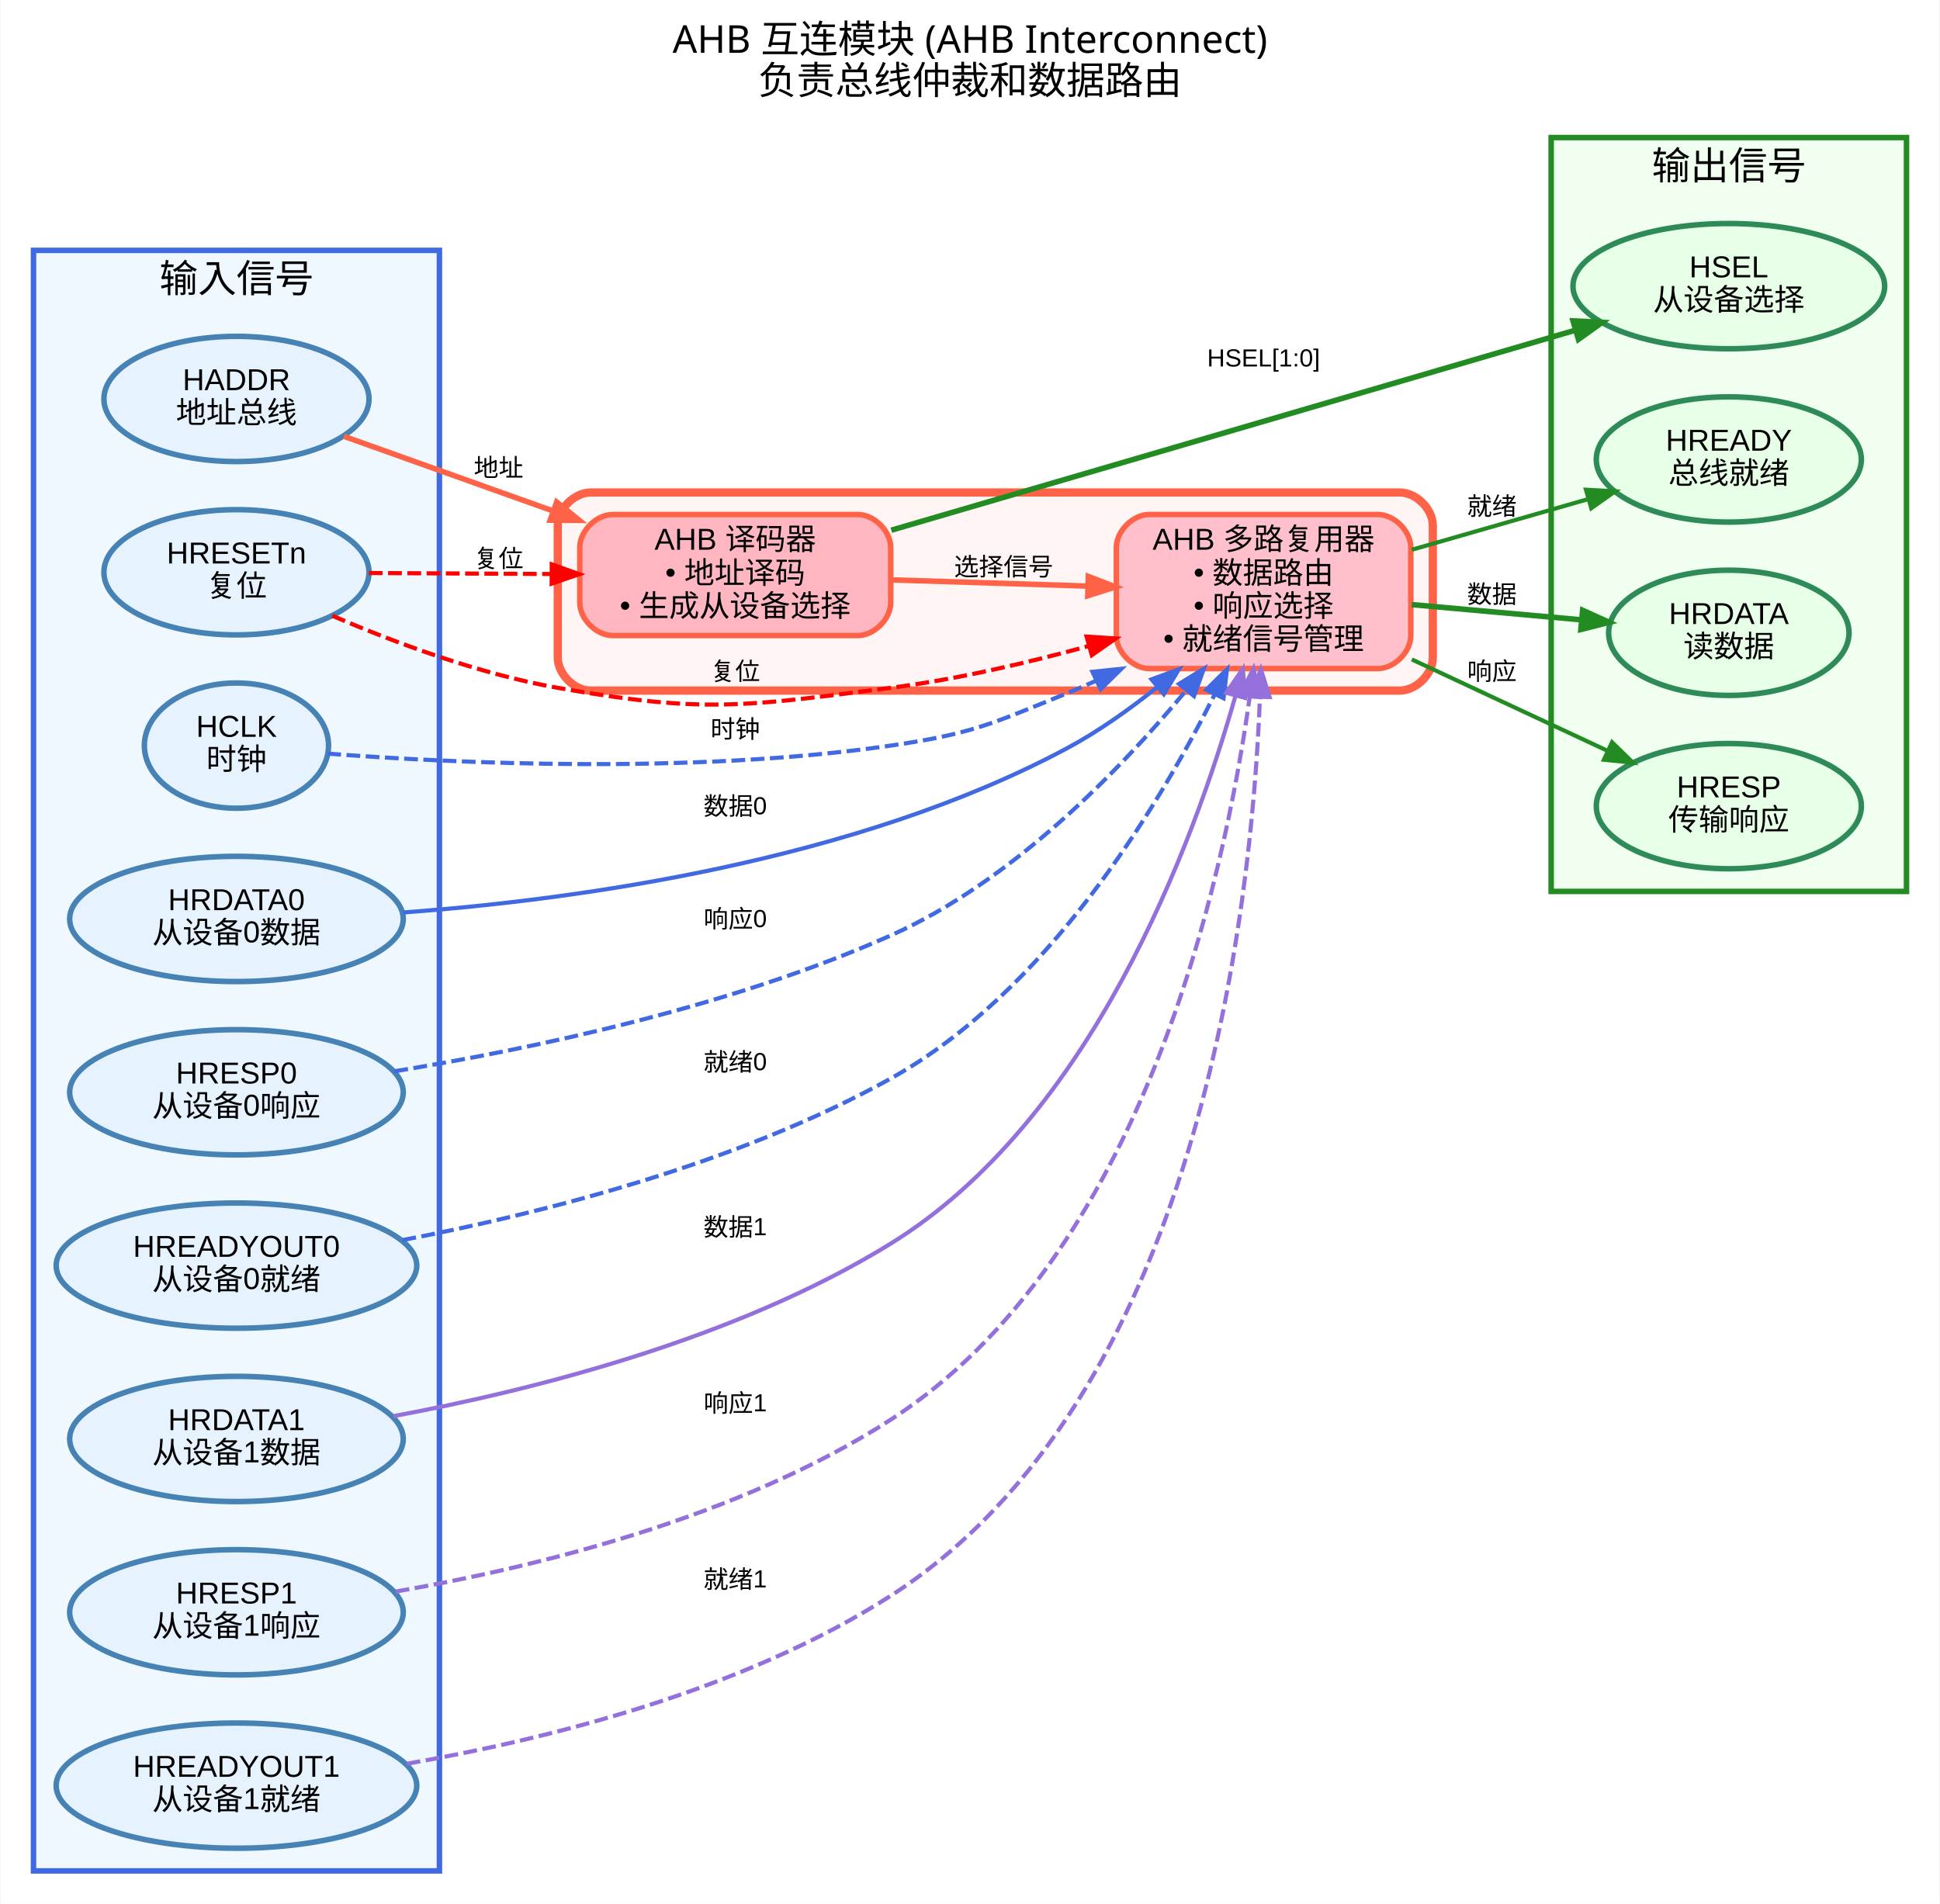
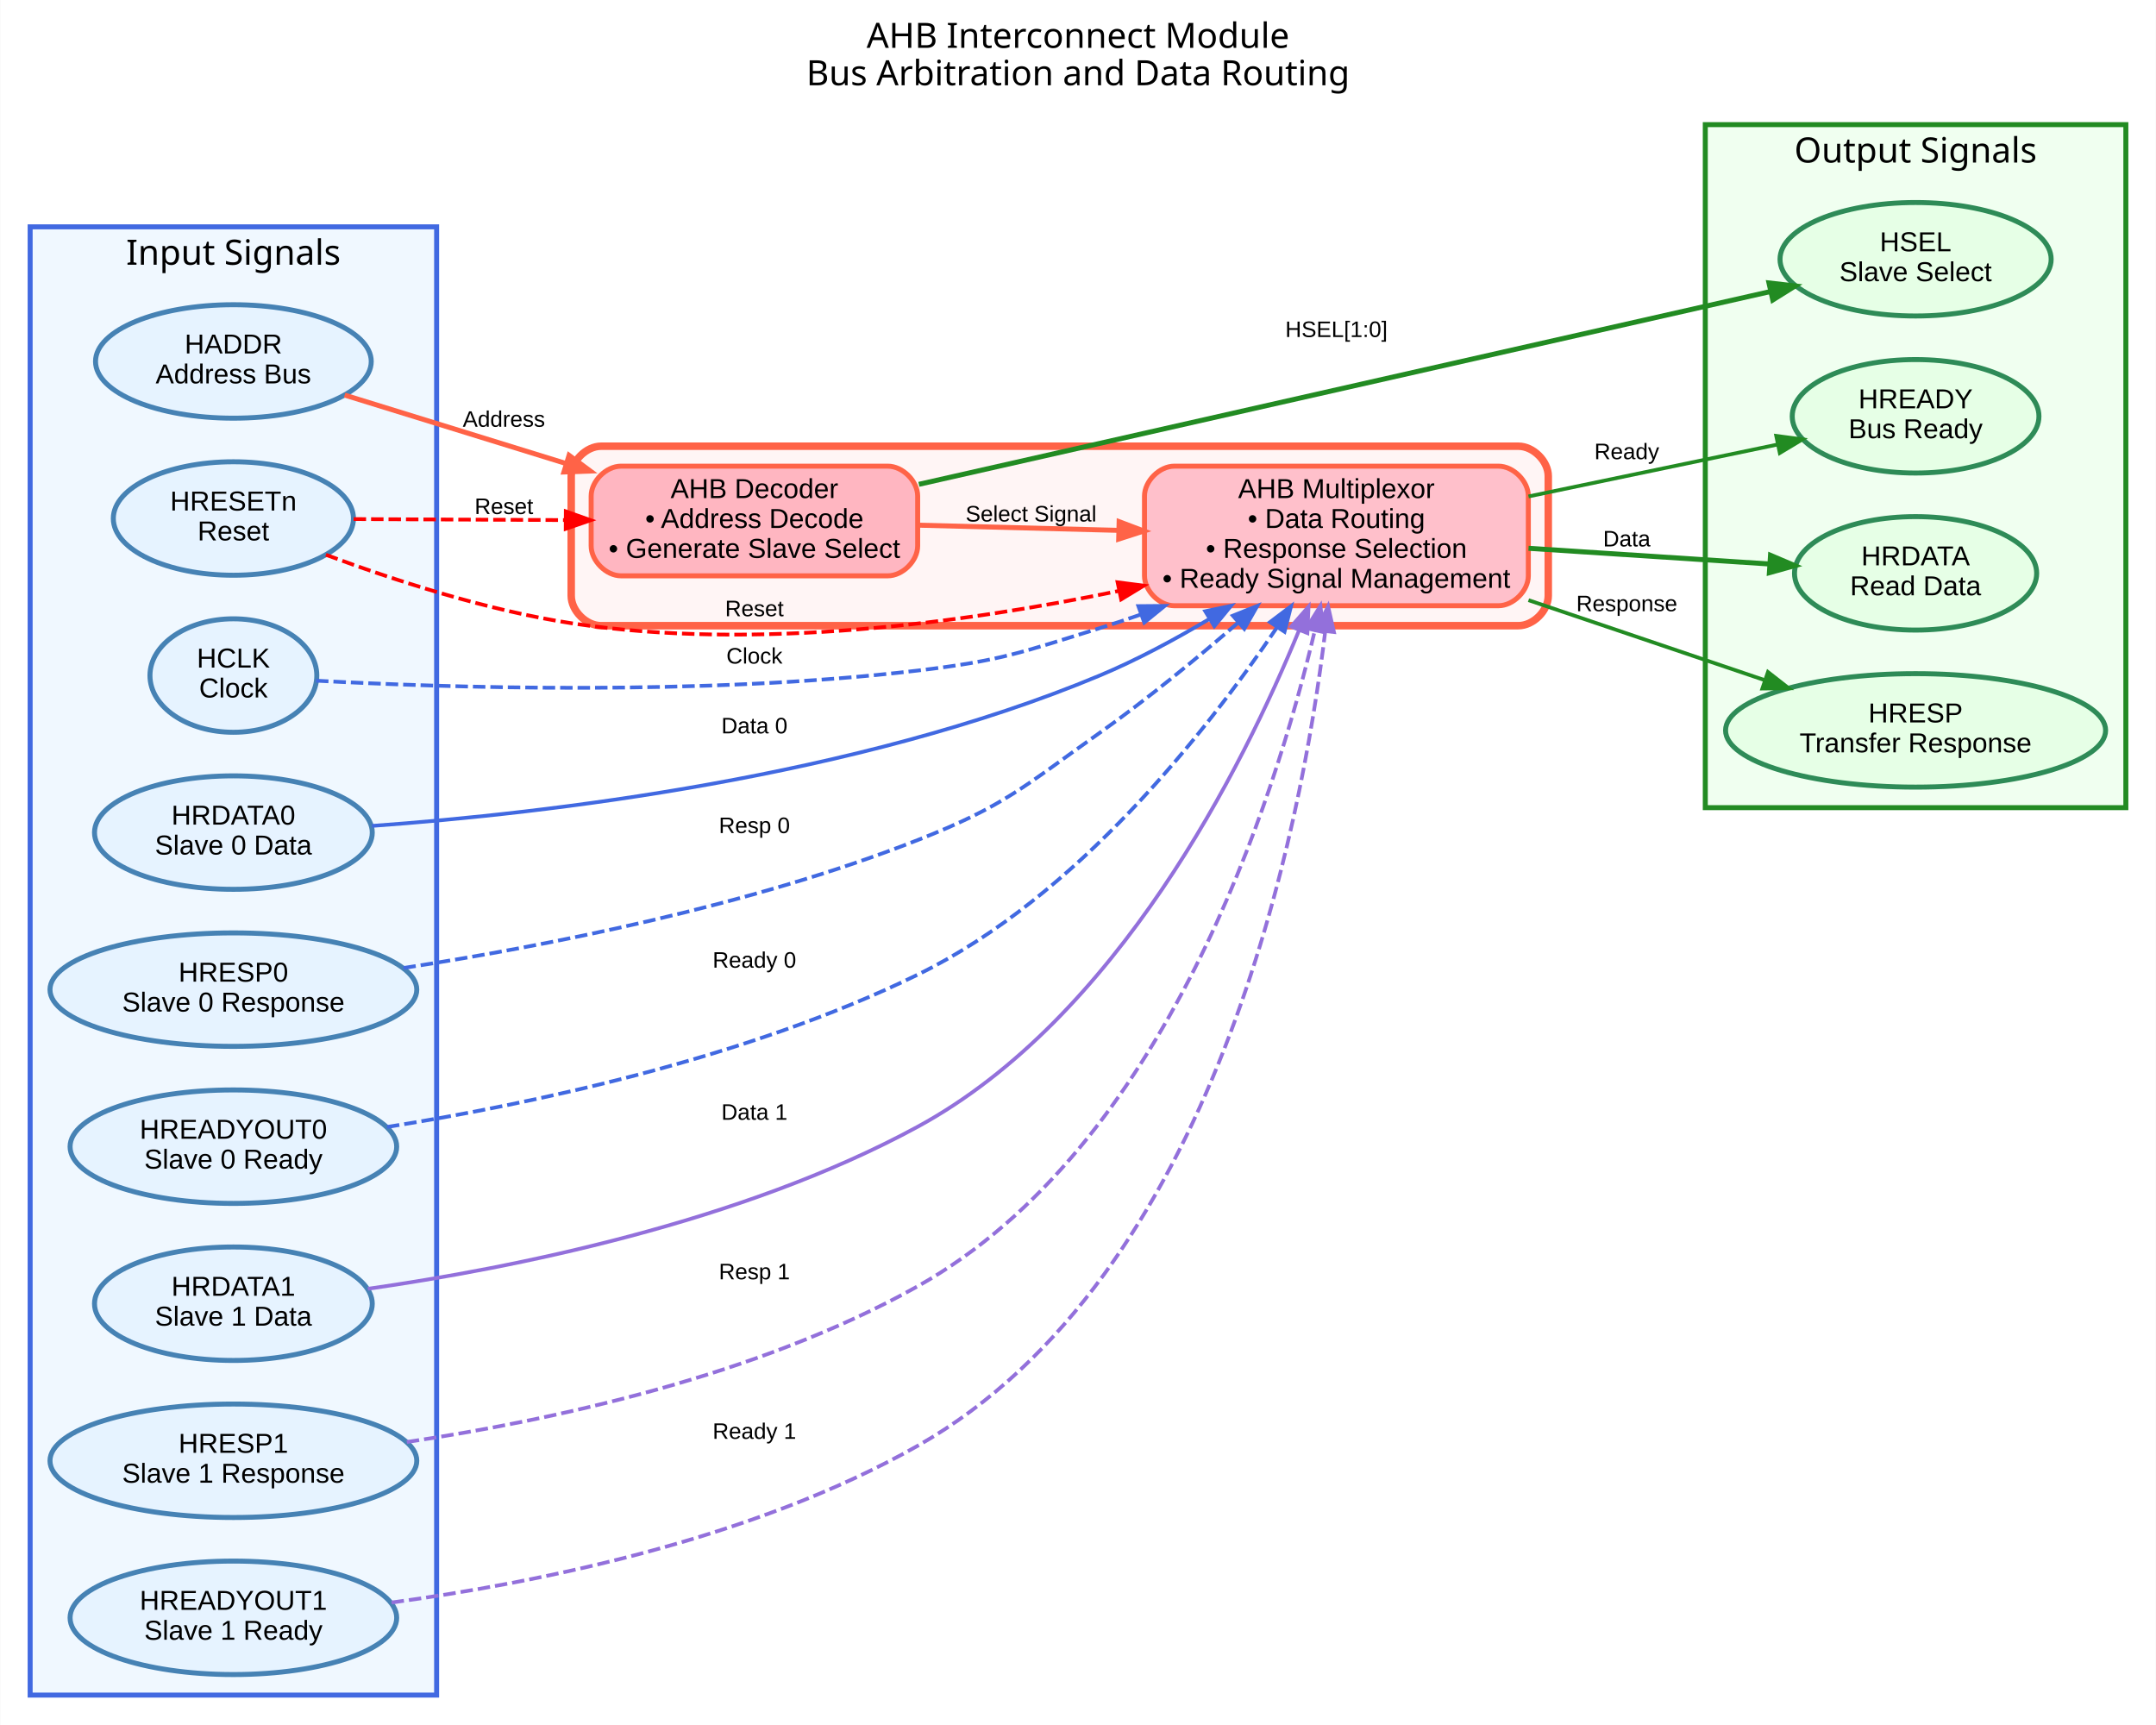
- <svg xmlns="http://www.w3.org/2000/svg" width="705pt" height="692pt" viewBox="0.00 0.00 704.66 692.00">
+ <svg xmlns="http://www.w3.org/2000/svg" width="865pt" height="692pt" viewBox="0.00 0.00 864.81 692.00">
  <g id="graph0" class="graph" transform="scale(1 1) rotate(0) translate(4 688)">
-     <polygon fill="white" stroke="transparent" points="-4,4 -4,-688 700.66,-688 700.66,4 -4,4" />
-     <text text-anchor="middle" x="348.33" y="-668.8" font-family="Arial Bold" font-size="14.00">AHB 互连模块 (AHB Interconnect)</text>
-     <text text-anchor="middle" x="348.33" y="-653.8" font-family="Arial Bold" font-size="14.00">负责总线仲裁和数据路由</text>
+     <polygon fill="white" stroke="transparent" points="-4,4 -4,-688 860.81,-688 860.81,4 -4,4" />
+     <text text-anchor="middle" x="428.41" y="-668.8" font-family="Arial Bold" font-size="14.00">AHB Interconnect Module</text>
+     <text text-anchor="middle" x="428.41" y="-653.8" font-family="Arial Bold" font-size="14.00">Bus Arbitration and Data Routing</text>
    <g id="clust1" class="cluster">
-       <polygon fill="#f0f8ff" stroke="#4169e1" stroke-width="2" points="8,-8 8,-597 155.52,-597 155.52,-8 8,-8" />
-       <text text-anchor="middle" x="81.76" y="-581.8" font-family="Arial Bold" font-size="14.00">输入信号</text>
+       <polygon fill="#f0f8ff" stroke="#4169e1" stroke-width="2" points="8,-8 8,-597 171.08,-597 171.08,-8 8,-8" />
+       <text text-anchor="middle" x="89.54" y="-581.8" font-family="Arial Bold" font-size="14.00">Input Signals</text>
    </g>
    <g id="clust2" class="cluster">
-       <path fill="#fff5f5" stroke="#ff6347" stroke-width="3" d="M210.52,-437C210.52,-437 504.52,-437 504.52,-437 510.52,-437 516.52,-443 516.52,-449 516.52,-449 516.52,-497 516.52,-497 516.52,-503 510.52,-509 504.52,-509 504.52,-509 210.52,-509 210.52,-509 204.52,-509 198.52,-503 198.52,-497 198.52,-497 198.52,-449 198.52,-449 198.52,-443 204.52,-437 210.52,-437" />
+       <path fill="#fff5f5" stroke="#ff6347" stroke-width="3" d="M237.08,-437C237.08,-437 605.08,-437 605.08,-437 611.08,-437 617.08,-443 617.08,-449 617.08,-449 617.08,-497 617.08,-497 617.08,-503 611.08,-509 605.08,-509 605.08,-509 237.08,-509 237.08,-509 231.08,-509 225.08,-503 225.08,-497 225.08,-497 225.08,-449 225.08,-449 225.08,-443 231.08,-437 237.08,-437" />
    </g>
    <g id="clust3" class="cluster">
-       <polygon fill="#f0fff0" stroke="#228b22" stroke-width="2" points="559.52,-364 559.52,-638 688.66,-638 688.66,-364 559.52,-364" />
-       <text text-anchor="middle" x="624.09" y="-622.8" font-family="Arial Bold" font-size="14.00">输出信号</text>
+       <polygon fill="#f0fff0" stroke="#228b22" stroke-width="2" points="680.08,-364 680.08,-638 848.81,-638 848.81,-364 680.08,-364" />
+       <text text-anchor="middle" x="764.45" y="-622.8" font-family="Arial Bold" font-size="14.00">Output Signals</text>
    </g>
    <g id="node1" class="node">
-       <ellipse fill="#e6f3ff" stroke="#4682b4" stroke-width="2" cx="81.76" cy="-417" rx="33.47" ry="22.76" />
-       <text text-anchor="middle" x="81.76" y="-420.2" font-family="Arial" font-size="11.00">HCLK</text>
-       <text text-anchor="middle" x="81.76" y="-408.2" font-family="Arial" font-size="11.00">时钟</text>
+       <ellipse fill="#e6f3ff" stroke="#4682b4" stroke-width="2" cx="89.54" cy="-417" rx="33.47" ry="22.76" />
+       <text text-anchor="middle" x="89.54" y="-420.2" font-family="Arial" font-size="11.00">HCLK</text>
+       <text text-anchor="middle" x="89.54" y="-408.2" font-family="Arial" font-size="11.00">Clock</text>
    </g>
    <g id="node11" class="node">
-       <path fill="#ffc0cb" stroke="#ff6347" stroke-width="2" d="M496.52,-501C496.52,-501 413.52,-501 413.52,-501 407.52,-501 401.52,-495 401.52,-489 401.52,-489 401.52,-457 401.52,-457 401.52,-451 407.52,-445 413.52,-445 413.52,-445 496.52,-445 496.52,-445 502.52,-445 508.52,-451 508.52,-457 508.52,-457 508.52,-489 508.52,-489 508.52,-495 502.52,-501 496.52,-501" />
-       <text text-anchor="middle" x="455.02" y="-488.2" font-family="Arial" font-size="11.00">AHB 多路复用器</text>
-       <text text-anchor="middle" x="455.02" y="-476.2" font-family="Arial" font-size="11.00">• 数据路由</text>
-       <text text-anchor="middle" x="455.02" y="-464.2" font-family="Arial" font-size="11.00">• 响应选择</text>
-       <text text-anchor="middle" x="455.02" y="-452.2" font-family="Arial" font-size="11.00">• 就绪信号管理</text>
+       <path fill="#ffc0cb" stroke="#ff6347" stroke-width="2" d="M597.08,-501C597.08,-501 467.08,-501 467.08,-501 461.08,-501 455.08,-495 455.08,-489 455.08,-489 455.08,-457 455.08,-457 455.08,-451 461.08,-445 467.08,-445 467.08,-445 597.08,-445 597.08,-445 603.08,-445 609.08,-451 609.08,-457 609.08,-457 609.08,-489 609.08,-489 609.08,-495 603.08,-501 597.08,-501" />
+       <text text-anchor="middle" x="532.08" y="-488.2" font-family="Arial" font-size="11.00">AHB Multiplexor</text>
+       <text text-anchor="middle" x="532.08" y="-476.2" font-family="Arial" font-size="11.00">• Data Routing</text>
+       <text text-anchor="middle" x="532.08" y="-464.2" font-family="Arial" font-size="11.00">• Response Selection</text>
+       <text text-anchor="middle" x="532.08" y="-452.2" font-family="Arial" font-size="11.00">• Ready Signal Management</text>
    </g>
    <g id="edge1" class="edge">
-       <path fill="none" stroke="#4169e1" stroke-width="1.5" stroke-dasharray="5,2" d="M114.76,-414.1C160.45,-410.61 246.91,-406.45 319.52,-417 348.88,-421.27 356.03,-424.83 383.52,-436 386.99,-437.41 390.52,-438.94 394.05,-440.54" />
-       <polygon fill="#4169e1" stroke="#4169e1" stroke-width="1.5" points="392.83,-443.83 403.37,-444.93 395.81,-437.5 392.83,-443.83" />
-       <text text-anchor="middle" x="263.02" y="-419.8" font-family="Arial" font-size="9.00">时钟</text>
+       <path fill="none" stroke="#4169e1" stroke-width="1.5" stroke-dasharray="5,2" d="M122.69,-414.94C173.96,-412.18 277.3,-408.71 364.08,-419 397.16,-422.92 405.27,-426.1 437.08,-436 442.55,-437.7 448.15,-439.58 453.77,-441.54" />
+       <polygon fill="#4169e1" stroke="#4169e1" stroke-width="1.5" points="452.62,-444.85 463.21,-444.94 454.99,-438.26 452.62,-444.85" />
+       <text text-anchor="middle" x="298.58" y="-421.8" font-family="Arial" font-size="9.00">Clock</text>
    </g>
    <g id="node2" class="node">
-       <ellipse fill="#e6f3ff" stroke="#4682b4" stroke-width="2" cx="81.76" cy="-480" rx="48.17" ry="22.76" />
-       <text text-anchor="middle" x="81.76" y="-483.2" font-family="Arial" font-size="11.00">HRESETn</text>
-       <text text-anchor="middle" x="81.76" y="-471.2" font-family="Arial" font-size="11.00">复位</text>
+       <ellipse fill="#e6f3ff" stroke="#4682b4" stroke-width="2" cx="89.54" cy="-480" rx="48.17" ry="22.76" />
+       <text text-anchor="middle" x="89.54" y="-483.2" font-family="Arial" font-size="11.00">HRESETn</text>
+       <text text-anchor="middle" x="89.54" y="-471.2" font-family="Arial" font-size="11.00">Reset</text>
    </g>
    <g id="node10" class="node">
-       <path fill="#ffb6c1" stroke="#ff6347" stroke-width="2" d="M307.52,-501C307.52,-501 218.52,-501 218.52,-501 212.52,-501 206.52,-495 206.52,-489 206.52,-489 206.52,-469 206.52,-469 206.52,-463 212.52,-457 218.52,-457 218.52,-457 307.52,-457 307.52,-457 313.52,-457 319.52,-463 319.52,-469 319.52,-469 319.52,-489 319.52,-489 319.52,-495 313.52,-501 307.52,-501" />
-       <text text-anchor="middle" x="263.02" y="-488.2" font-family="Arial" font-size="11.00">AHB 译码器</text>
-       <text text-anchor="middle" x="263.02" y="-476.2" font-family="Arial" font-size="11.00">• 地址译码</text>
-       <text text-anchor="middle" x="263.02" y="-464.2" font-family="Arial" font-size="11.00">• 生成从设备选择</text>
+       <path fill="#ffb6c1" stroke="#ff6347" stroke-width="2" d="M352.08,-501C352.08,-501 245.08,-501 245.08,-501 239.08,-501 233.08,-495 233.08,-489 233.08,-489 233.08,-469 233.08,-469 233.08,-463 239.08,-457 245.08,-457 245.08,-457 352.08,-457 352.08,-457 358.08,-457 364.08,-463 364.08,-469 364.08,-469 364.08,-489 364.08,-489 364.08,-495 358.08,-501 352.08,-501" />
+       <text text-anchor="middle" x="298.58" y="-488.2" font-family="Arial" font-size="11.00">AHB Decoder</text>
+       <text text-anchor="middle" x="298.58" y="-476.2" font-family="Arial" font-size="11.00">• Address Decode</text>
+       <text text-anchor="middle" x="298.58" y="-464.2" font-family="Arial" font-size="11.00">• Generate Slave Select</text>
    </g>
    <g id="edge2" class="edge">
-       <path fill="none" stroke="#ff0000" stroke-width="1.5" stroke-dasharray="5,2" d="M129.86,-479.74C150.1,-479.62 174.1,-479.49 196.07,-479.37" />
-       <polygon fill="#ff0000" stroke="#ff0000" stroke-width="1.5" points="196.34,-482.87 206.32,-479.31 196.3,-475.87 196.34,-482.87" />
-       <text text-anchor="middle" x="177.02" y="-481.8" font-family="Arial" font-size="9.00">复位</text>
+       <path fill="none" stroke="#ff0000" stroke-width="1.5" stroke-dasharray="5,2" d="M137.78,-479.77C162.86,-479.65 194.28,-479.5 222.61,-479.36" />
+       <polygon fill="#ff0000" stroke="#ff0000" stroke-width="1.5" points="222.91,-482.86 232.89,-479.31 222.87,-475.86 222.91,-482.86" />
+       <text text-anchor="middle" x="198.08" y="-481.8" font-family="Arial" font-size="9.00">Reset</text>
    </g>
    <g id="edge3" class="edge">
-       <path fill="none" stroke="#ff0000" stroke-width="1.5" stroke-dasharray="5,2" d="M116.6,-464.18C139.23,-454.49 169.99,-443.02 198.52,-438 251.49,-428.69 266.18,-431.17 319.52,-438 343.39,-441.06 369.08,-447.04 391.54,-453.21" />
-       <polygon fill="#ff0000" stroke="#ff0000" stroke-width="1.5" points="390.71,-456.62 401.29,-455.96 392.61,-449.88 390.71,-456.62" />
-       <text text-anchor="middle" x="263.02" y="-440.8" font-family="Arial" font-size="9.00">复位</text>
+       <path fill="none" stroke="#ff0000" stroke-width="1.5" stroke-dasharray="5,2" d="M126.66,-465.44C153.36,-455.5 190.85,-443.22 225.08,-438 298.94,-426.74 383.32,-438.2 444.75,-450.93" />
+       <polygon fill="#ff0000" stroke="#ff0000" stroke-width="1.5" points="444.28,-454.41 454.79,-453.06 445.73,-447.56 444.28,-454.41" />
+       <text text-anchor="middle" x="298.58" y="-440.8" font-family="Arial" font-size="9.00">Reset</text>
    </g>
    <g id="node3" class="node">
-       <ellipse fill="#e6f3ff" stroke="#4682b4" stroke-width="2" cx="81.76" cy="-543" rx="48.17" ry="22.76" />
-       <text text-anchor="middle" x="81.76" y="-546.2" font-family="Arial" font-size="11.00">HADDR</text>
-       <text text-anchor="middle" x="81.76" y="-534.2" font-family="Arial" font-size="11.00">地址总线</text>
+       <ellipse fill="#e6f3ff" stroke="#4682b4" stroke-width="2" cx="89.54" cy="-543" rx="55.31" ry="22.76" />
+       <text text-anchor="middle" x="89.54" y="-546.2" font-family="Arial" font-size="11.00">HADDR</text>
+       <text text-anchor="middle" x="89.54" y="-534.2" font-family="Arial" font-size="11.00">Address Bus</text>
    </g>
    <g id="edge4" class="edge">
-       <path fill="none" stroke="#ff6347" stroke-width="2" d="M120.78,-529.43C142.83,-521.55 171.21,-511.42 196.74,-502.31" />
-       <polygon fill="#ff6347" stroke="#ff6347" stroke-width="2" points="198.12,-505.53 206.36,-498.87 195.77,-498.94 198.12,-505.53" />
-       <text text-anchor="middle" x="177.02" y="-514.8" font-family="Arial" font-size="9.00">地址</text>
+       <path fill="none" stroke="#ff6347" stroke-width="2" d="M134.19,-529.51C159.88,-521.56 193.06,-511.31 222.81,-502.11" />
+       <polygon fill="#ff6347" stroke="#ff6347" stroke-width="2" points="224.22,-505.34 232.74,-499.04 222.16,-498.65 224.22,-505.34" />
+       <text text-anchor="middle" x="198.08" y="-516.8" font-family="Arial" font-size="9.00">Address</text>
    </g>
    <g id="node4" class="node">
-       <ellipse fill="#e6f3ff" stroke="#4682b4" stroke-width="2" cx="81.76" cy="-354" rx="60.62" ry="22.76" />
-       <text text-anchor="middle" x="81.76" y="-357.2" font-family="Arial" font-size="11.00">HRDATA0</text>
-       <text text-anchor="middle" x="81.76" y="-345.2" font-family="Arial" font-size="11.00">从设备0数据</text>
+       <ellipse fill="#e6f3ff" stroke="#4682b4" stroke-width="2" cx="89.54" cy="-354" rx="55.72" ry="22.76" />
+       <text text-anchor="middle" x="89.54" y="-357.2" font-family="Arial" font-size="11.00">HRDATA0</text>
+       <text text-anchor="middle" x="89.54" y="-345.2" font-family="Arial" font-size="11.00">Slave 0 Data</text>
    </g>
    <g id="edge5" class="edge">
-       <path fill="none" stroke="#4169e1" stroke-width="1.5" d="M142.37,-356.35C205.61,-361.03 306.79,-374.93 383.52,-416 394.91,-422.09 406.24,-430.14 416.38,-438.26" />
-       <polygon fill="#4169e1" stroke="#4169e1" stroke-width="1.5" points="414.3,-441.08 424.24,-444.75 418.76,-435.68 414.3,-441.08" />
-       <text text-anchor="middle" x="263.02" y="-391.8" font-family="Arial" font-size="9.00">数据0</text>
+       <path fill="none" stroke="#4169e1" stroke-width="1.5" d="M145.12,-356.68C215.17,-361.73 339.33,-376.14 437.08,-417 451.89,-423.19 467.16,-431.39 480.98,-439.61" />
+       <polygon fill="#4169e1" stroke="#4169e1" stroke-width="1.5" points="479.46,-442.79 489.83,-444.99 483.1,-436.8 479.46,-442.79" />
+       <text text-anchor="middle" x="298.58" y="-393.8" font-family="Arial" font-size="9.00">Data 0</text>
    </g>
    <g id="node5" class="node">
-       <ellipse fill="#e6f3ff" stroke="#4682b4" stroke-width="2" cx="81.76" cy="-291" rx="60.62" ry="22.76" />
-       <text text-anchor="middle" x="81.76" y="-294.2" font-family="Arial" font-size="11.00">HRESP0</text>
-       <text text-anchor="middle" x="81.76" y="-282.2" font-family="Arial" font-size="11.00">从设备0响应</text>
+       <ellipse fill="#e6f3ff" stroke="#4682b4" stroke-width="2" cx="89.54" cy="-291" rx="73.58" ry="22.76" />
+       <text text-anchor="middle" x="89.54" y="-294.2" font-family="Arial" font-size="11.00">HRESP0</text>
+       <text text-anchor="middle" x="89.54" y="-282.2" font-family="Arial" font-size="11.00">Slave 0 Response</text>
    </g>
    <g id="edge6" class="edge">
-       <path fill="none" stroke="#4169e1" stroke-width="1.5" stroke-dasharray="5,2" d="M139.17,-298.63C188.36,-306.65 260.82,-321.84 319.52,-348 363.44,-367.57 402.29,-407.47 426.8,-436.95" />
-       <polygon fill="#4169e1" stroke="#4169e1" stroke-width="1.5" points="424.3,-439.42 433.33,-444.96 429.73,-435 424.3,-439.42" />
-       <text text-anchor="middle" x="263.02" y="-350.8" font-family="Arial" font-size="9.00">响应0</text>
+       <path fill="none" stroke="#4169e1" stroke-width="1.5" stroke-dasharray="5,2" d="M157.76,-299.68C214.22,-308.38 296.31,-324.39 364.08,-351 399.13,-364.76 406.34,-372.26 437.08,-394 456.07,-407.44 475.96,-423.77 492.52,-438.1" />
+       <polygon fill="#4169e1" stroke="#4169e1" stroke-width="1.5" points="490.53,-441.01 500.36,-444.95 495.13,-435.73 490.53,-441.01" />
+       <text text-anchor="middle" x="298.58" y="-353.8" font-family="Arial" font-size="9.00">Resp 0</text>
    </g>
    <g id="node6" class="node">
-       <ellipse fill="#e6f3ff" stroke="#4682b4" stroke-width="2" cx="81.76" cy="-228" rx="65.52" ry="22.76" />
-       <text text-anchor="middle" x="81.76" y="-231.2" font-family="Arial" font-size="11.00">HREADYOUT0</text>
-       <text text-anchor="middle" x="81.76" y="-219.2" font-family="Arial" font-size="11.00">从设备0就绪</text>
+       <ellipse fill="#e6f3ff" stroke="#4682b4" stroke-width="2" cx="89.54" cy="-228" rx="65.52" ry="22.76" />
+       <text text-anchor="middle" x="89.54" y="-231.2" font-family="Arial" font-size="11.00">HREADYOUT0</text>
+       <text text-anchor="middle" x="89.54" y="-219.2" font-family="Arial" font-size="11.00">Slave 0 Ready</text>
    </g>
    <g id="edge7" class="edge">
-       <path fill="none" stroke="#4169e1" stroke-width="1.5" stroke-dasharray="5,2" d="M142.09,-237.27C191.82,-246.81 263.47,-264.8 319.52,-296 376.11,-327.5 416.3,-393.76 437.28,-435.67" />
-       <polygon fill="#4169e1" stroke="#4169e1" stroke-width="1.5" points="434.17,-437.29 441.71,-444.74 440.46,-434.22 434.17,-437.29" />
-       <text text-anchor="middle" x="263.02" y="-298.8" font-family="Arial" font-size="9.00">就绪0</text>
+       <path fill="none" stroke="#4169e1" stroke-width="1.5" stroke-dasharray="5,2" d="M151.18,-235.9C208.33,-245.03 295.23,-263.31 364.08,-297 427.84,-328.19 480.02,-394.58 508.24,-436.31" />
+       <polygon fill="#4169e1" stroke="#4169e1" stroke-width="1.5" points="505.44,-438.43 513.89,-444.82 511.27,-434.56 505.44,-438.43" />
+       <text text-anchor="middle" x="298.58" y="-299.8" font-family="Arial" font-size="9.00">Ready 0</text>
    </g>
    <g id="node7" class="node">
-       <ellipse fill="#e6f3ff" stroke="#4682b4" stroke-width="2" cx="81.76" cy="-165" rx="60.62" ry="22.76" />
-       <text text-anchor="middle" x="81.76" y="-168.2" font-family="Arial" font-size="11.00">HRDATA1</text>
-       <text text-anchor="middle" x="81.76" y="-156.2" font-family="Arial" font-size="11.00">从设备1数据</text>
+       <ellipse fill="#e6f3ff" stroke="#4682b4" stroke-width="2" cx="89.54" cy="-165" rx="55.72" ry="22.76" />
+       <text text-anchor="middle" x="89.54" y="-168.2" font-family="Arial" font-size="11.00">HRDATA1</text>
+       <text text-anchor="middle" x="89.54" y="-156.2" font-family="Arial" font-size="11.00">Slave 1 Data</text>
    </g>
    <g id="edge8" class="edge">
-       <path fill="none" stroke="#9370db" stroke-width="1.5" d="M138.79,-173.29C189.04,-182.62 263.3,-201.26 319.52,-236 392.27,-280.95 429.34,-380.57 444.85,-435.26" />
-       <polygon fill="#9370db" stroke="#9370db" stroke-width="1.5" points="441.48,-436.2 447.49,-444.92 448.23,-434.35 441.48,-436.2" />
-       <text text-anchor="middle" x="263.02" y="-238.8" font-family="Arial" font-size="9.00">数据1</text>
+       <path fill="none" stroke="#9370db" stroke-width="1.5" d="M143.48,-170.98C200.73,-179.17 293.29,-197.49 364.08,-236 444.16,-279.57 494.52,-380.12 517.13,-435.22" />
+       <polygon fill="#9370db" stroke="#9370db" stroke-width="1.5" points="513.93,-436.65 520.9,-444.63 520.43,-434.04 513.93,-436.65" />
+       <text text-anchor="middle" x="298.58" y="-238.8" font-family="Arial" font-size="9.00">Data 1</text>
    </g>
    <g id="node8" class="node">
-       <ellipse fill="#e6f3ff" stroke="#4682b4" stroke-width="2" cx="81.76" cy="-102" rx="60.62" ry="22.76" />
-       <text text-anchor="middle" x="81.76" y="-105.2" font-family="Arial" font-size="11.00">HRESP1</text>
-       <text text-anchor="middle" x="81.76" y="-93.2" font-family="Arial" font-size="11.00">从设备1响应</text>
+       <ellipse fill="#e6f3ff" stroke="#4682b4" stroke-width="2" cx="89.54" cy="-102" rx="73.58" ry="22.76" />
+       <text text-anchor="middle" x="89.54" y="-105.2" font-family="Arial" font-size="11.00">HRESP1</text>
+       <text text-anchor="middle" x="89.54" y="-93.2" font-family="Arial" font-size="11.00">Slave 1 Response</text>
    </g>
    <g id="edge9" class="edge">
-       <path fill="none" stroke="#9370db" stroke-width="1.5" stroke-dasharray="5,2" d="M139.64,-109.53C190.12,-118.29 264.22,-136.35 319.52,-172 410.85,-230.87 440.69,-367.96 450.01,-434.88" />
-       <polygon fill="#9370db" stroke="#9370db" stroke-width="1.5" points="446.57,-435.54 451.34,-445 453.51,-434.63 446.57,-435.54" />
-       <text text-anchor="middle" x="263.02" y="-174.8" font-family="Arial" font-size="9.00">响应1</text>
+       <path fill="none" stroke="#9370db" stroke-width="1.5" stroke-dasharray="5,2" d="M159.12,-109.53C216.78,-118.13 299.84,-135.98 364.08,-172 463.49,-227.74 507.46,-367.48 523.43,-435.13" />
+       <polygon fill="#9370db" stroke="#9370db" stroke-width="1.5" points="520.04,-435.98 525.67,-444.96 526.86,-434.43 520.04,-435.98" />
+       <text text-anchor="middle" x="298.58" y="-174.8" font-family="Arial" font-size="9.00">Resp 1</text>
    </g>
    <g id="node9" class="node">
-       <ellipse fill="#e6f3ff" stroke="#4682b4" stroke-width="2" cx="81.76" cy="-39" rx="65.52" ry="22.76" />
-       <text text-anchor="middle" x="81.76" y="-42.2" font-family="Arial" font-size="11.00">HREADYOUT1</text>
-       <text text-anchor="middle" x="81.76" y="-30.2" font-family="Arial" font-size="11.00">从设备1就绪</text>
+       <ellipse fill="#e6f3ff" stroke="#4682b4" stroke-width="2" cx="89.54" cy="-39" rx="65.52" ry="22.76" />
+       <text text-anchor="middle" x="89.54" y="-42.2" font-family="Arial" font-size="11.00">HREADYOUT1</text>
+       <text text-anchor="middle" x="89.54" y="-30.2" font-family="Arial" font-size="11.00">Slave 1 Ready</text>
    </g>
    <g id="edge10" class="edge">
-       <path fill="none" stroke="#9370db" stroke-width="1.5" stroke-dasharray="5,2" d="M143.63,-46.94C193.96,-55.7 265.66,-73.42 319.52,-108 431.07,-179.6 450.63,-355.96 453.69,-434.35" />
-       <polygon fill="#9370db" stroke="#9370db" stroke-width="1.5" points="450.2,-434.86 454.02,-444.74 457.2,-434.64 450.2,-434.86" />
-       <text text-anchor="middle" x="263.02" y="-110.8" font-family="Arial" font-size="9.00">就绪1</text>
+       <path fill="none" stroke="#9370db" stroke-width="1.5" stroke-dasharray="5,2" d="M153.01,-45.13C210.87,-52.97 297.74,-70.35 364.08,-108 483.56,-175.82 518.06,-355.65 527.6,-434.75" />
+       <polygon fill="#9370db" stroke="#9370db" stroke-width="1.5" points="524.13,-435.24 528.74,-444.78 531.09,-434.45 524.13,-435.24" />
+       <text text-anchor="middle" x="298.58" y="-110.8" font-family="Arial" font-size="9.00">Ready 1</text>
    </g>
    <g id="edge11" class="edge">
-       <path fill="none" stroke="#ff6347" stroke-width="2" d="M319.74,-477.24C342.16,-476.53 368.12,-475.71 391.2,-474.98" />
-       <polygon fill="#ff6347" stroke="#ff6347" stroke-width="2" points="391.35,-478.48 401.24,-474.67 391.13,-471.48 391.35,-478.48" />
-       <text text-anchor="middle" x="360.52" y="-478.8" font-family="Arial" font-size="9.00">选择信号</text>
+       <path fill="none" stroke="#ff6347" stroke-width="2" d="M364.37,-477.32C389.28,-476.68 418.12,-475.93 444.74,-475.24" />
+       <polygon fill="#ff6347" stroke="#ff6347" stroke-width="2" points="444.91,-478.73 454.82,-474.98 444.73,-471.74 444.91,-478.73" />
+       <text text-anchor="middle" x="409.58" y="-478.8" font-family="Arial" font-size="9.00">Select Signal</text>
    </g>
    <g id="node14" class="node">
-       <ellipse fill="#e6ffe6" stroke="#2e8b57" stroke-width="2" cx="624.09" cy="-584" rx="56.64" ry="22.76" />
-       <text text-anchor="middle" x="624.09" y="-587.2" font-family="Arial" font-size="11.00">HSEL</text>
-       <text text-anchor="middle" x="624.09" y="-575.2" font-family="Arial" font-size="11.00">从设备选择</text>
+       <ellipse fill="#e6ffe6" stroke="#2e8b57" stroke-width="2" cx="764.45" cy="-584" rx="54.39" ry="22.76" />
+       <text text-anchor="middle" x="764.45" y="-587.2" font-family="Arial" font-size="11.00">HSEL</text>
+       <text text-anchor="middle" x="764.45" y="-575.2" font-family="Arial" font-size="11.00">Slave Select</text>
    </g>
    <g id="edge12" class="edge">
-       <path fill="none" stroke="#228b22" stroke-width="2" d="M319.73,-495.29C387.37,-515.07 500.73,-548.22 568.06,-567.91" />
-       <polygon fill="#228b22" stroke="#228b22" stroke-width="2" points="567.47,-571.38 578.05,-570.83 569.44,-564.66 567.47,-571.38" />
-       <text text-anchor="middle" x="455.02" y="-554.8" font-family="Arial" font-size="9.00">HSEL[1:0]</text>
+       <path fill="none" stroke="#228b22" stroke-width="2" d="M364.57,-493.71C455.59,-514.31 619.58,-551.44 706.22,-571.05" />
+       <polygon fill="#228b22" stroke="#228b22" stroke-width="2" points="705.62,-574.5 716.14,-573.29 707.16,-567.67 705.62,-574.5" />
+       <text text-anchor="middle" x="532.08" y="-552.8" font-family="Arial" font-size="9.00">HSEL[1:0]</text>
    </g>
    <g id="node12" class="node">
-       <ellipse fill="#e6ffe6" stroke="#2e8b57" stroke-width="2" cx="624.09" cy="-458" rx="43.68" ry="22.76" />
-       <text text-anchor="middle" x="624.09" y="-461.2" font-family="Arial" font-size="11.00">HRDATA</text>
-       <text text-anchor="middle" x="624.09" y="-449.2" font-family="Arial" font-size="11.00">读数据</text>
+       <ellipse fill="#e6ffe6" stroke="#2e8b57" stroke-width="2" cx="764.45" cy="-458" rx="48.58" ry="22.76" />
+       <text text-anchor="middle" x="764.45" y="-461.2" font-family="Arial" font-size="11.00">HRDATA</text>
+       <text text-anchor="middle" x="764.45" y="-449.2" font-family="Arial" font-size="11.00">Read Data</text>
    </g>
    <g id="edge13" class="edge">
-       <path fill="none" stroke="#228b22" stroke-width="2" d="M508.88,-468.25C528.58,-466.49 550.93,-464.48 570.6,-462.71" />
-       <polygon fill="#228b22" stroke="#228b22" stroke-width="2" points="570.96,-466.19 580.61,-461.81 570.33,-459.22 570.96,-466.19" />
-       <text text-anchor="middle" x="538.02" y="-468.8" font-family="Arial" font-size="9.00">数据</text>
+       <path fill="none" stroke="#228b22" stroke-width="2" d="M609.15,-468.05C640.68,-465.99 676.66,-463.65 705.93,-461.74" />
+       <polygon fill="#228b22" stroke="#228b22" stroke-width="2" points="706.24,-465.23 715.99,-461.09 705.79,-458.25 706.24,-465.23" />
+       <text text-anchor="middle" x="648.58" y="-468.8" font-family="Arial" font-size="9.00">Data</text>
    </g>
    <g id="node13" class="node">
-       <ellipse fill="#e6ffe6" stroke="#2e8b57" stroke-width="2" cx="624.09" cy="-395" rx="48.17" ry="22.76" />
-       <text text-anchor="middle" x="624.09" y="-398.2" font-family="Arial" font-size="11.00">HRESP</text>
-       <text text-anchor="middle" x="624.09" y="-386.2" font-family="Arial" font-size="11.00">传输响应</text>
+       <ellipse fill="#e6ffe6" stroke="#2e8b57" stroke-width="2" cx="764.45" cy="-395" rx="76.24" ry="22.76" />
+       <text text-anchor="middle" x="764.45" y="-398.2" font-family="Arial" font-size="11.00">HRESP</text>
+       <text text-anchor="middle" x="764.45" y="-386.2" font-family="Arial" font-size="11.00">Transfer Response</text>
    </g>
    <g id="edge14" class="edge">
-       <path fill="none" stroke="#228b22" stroke-width="1.5" d="M508.88,-448.32C531.78,-437.63 558.26,-425.27 579.94,-415.14" />
-       <polygon fill="#228b22" stroke="#228b22" stroke-width="1.5" points="581.65,-418.21 589.23,-410.81 578.69,-411.87 581.65,-418.21" />
-       <text text-anchor="middle" x="538.02" y="-440.8" font-family="Arial" font-size="9.00">响应</text>
+       <path fill="none" stroke="#228b22" stroke-width="1.5" d="M609.15,-447.24C640,-436.8 675.09,-424.91 704.01,-415.12" />
+       <polygon fill="#228b22" stroke="#228b22" stroke-width="1.5" points="705.22,-418.41 713.57,-411.89 702.97,-411.78 705.22,-418.41" />
+       <text text-anchor="middle" x="648.58" y="-442.8" font-family="Arial" font-size="9.00">Response</text>
    </g>
    <g id="node15" class="node">
-       <ellipse fill="#e6ffe6" stroke="#2e8b57" stroke-width="2" cx="624.09" cy="-521" rx="48.17" ry="22.76" />
-       <text text-anchor="middle" x="624.09" y="-524.2" font-family="Arial" font-size="11.00">HREADY</text>
-       <text text-anchor="middle" x="624.09" y="-512.2" font-family="Arial" font-size="11.00">总线就绪</text>
+       <ellipse fill="#e6ffe6" stroke="#2e8b57" stroke-width="2" cx="764.45" cy="-521" rx="49.49" ry="22.76" />
+       <text text-anchor="middle" x="764.45" y="-524.2" font-family="Arial" font-size="11.00">HREADY</text>
+       <text text-anchor="middle" x="764.45" y="-512.2" font-family="Arial" font-size="11.00">Bus Ready</text>
    </g>
    <g id="edge15" class="edge">
-       <path fill="none" stroke="#228b22" stroke-width="1.5" d="M508.88,-488.19C529.42,-494.09 552.83,-500.81 573.09,-506.63" />
-       <polygon fill="#228b22" stroke="#228b22" stroke-width="1.5" points="572.18,-510.01 582.75,-509.41 574.11,-503.29 572.18,-510.01" />
-       <text text-anchor="middle" x="538.02" y="-500.8" font-family="Arial" font-size="9.00">就绪</text>
+       <path fill="none" stroke="#228b22" stroke-width="1.5" d="M609.15,-488.85C641.88,-495.67 679.4,-503.49 709.24,-509.71" />
+       <polygon fill="#228b22" stroke="#228b22" stroke-width="1.5" points="708.54,-513.14 719.05,-511.75 709.97,-506.28 708.54,-513.14" />
+       <text text-anchor="middle" x="648.58" y="-503.8" font-family="Arial" font-size="9.00">Ready</text>
    </g>
  </g>
</svg>
